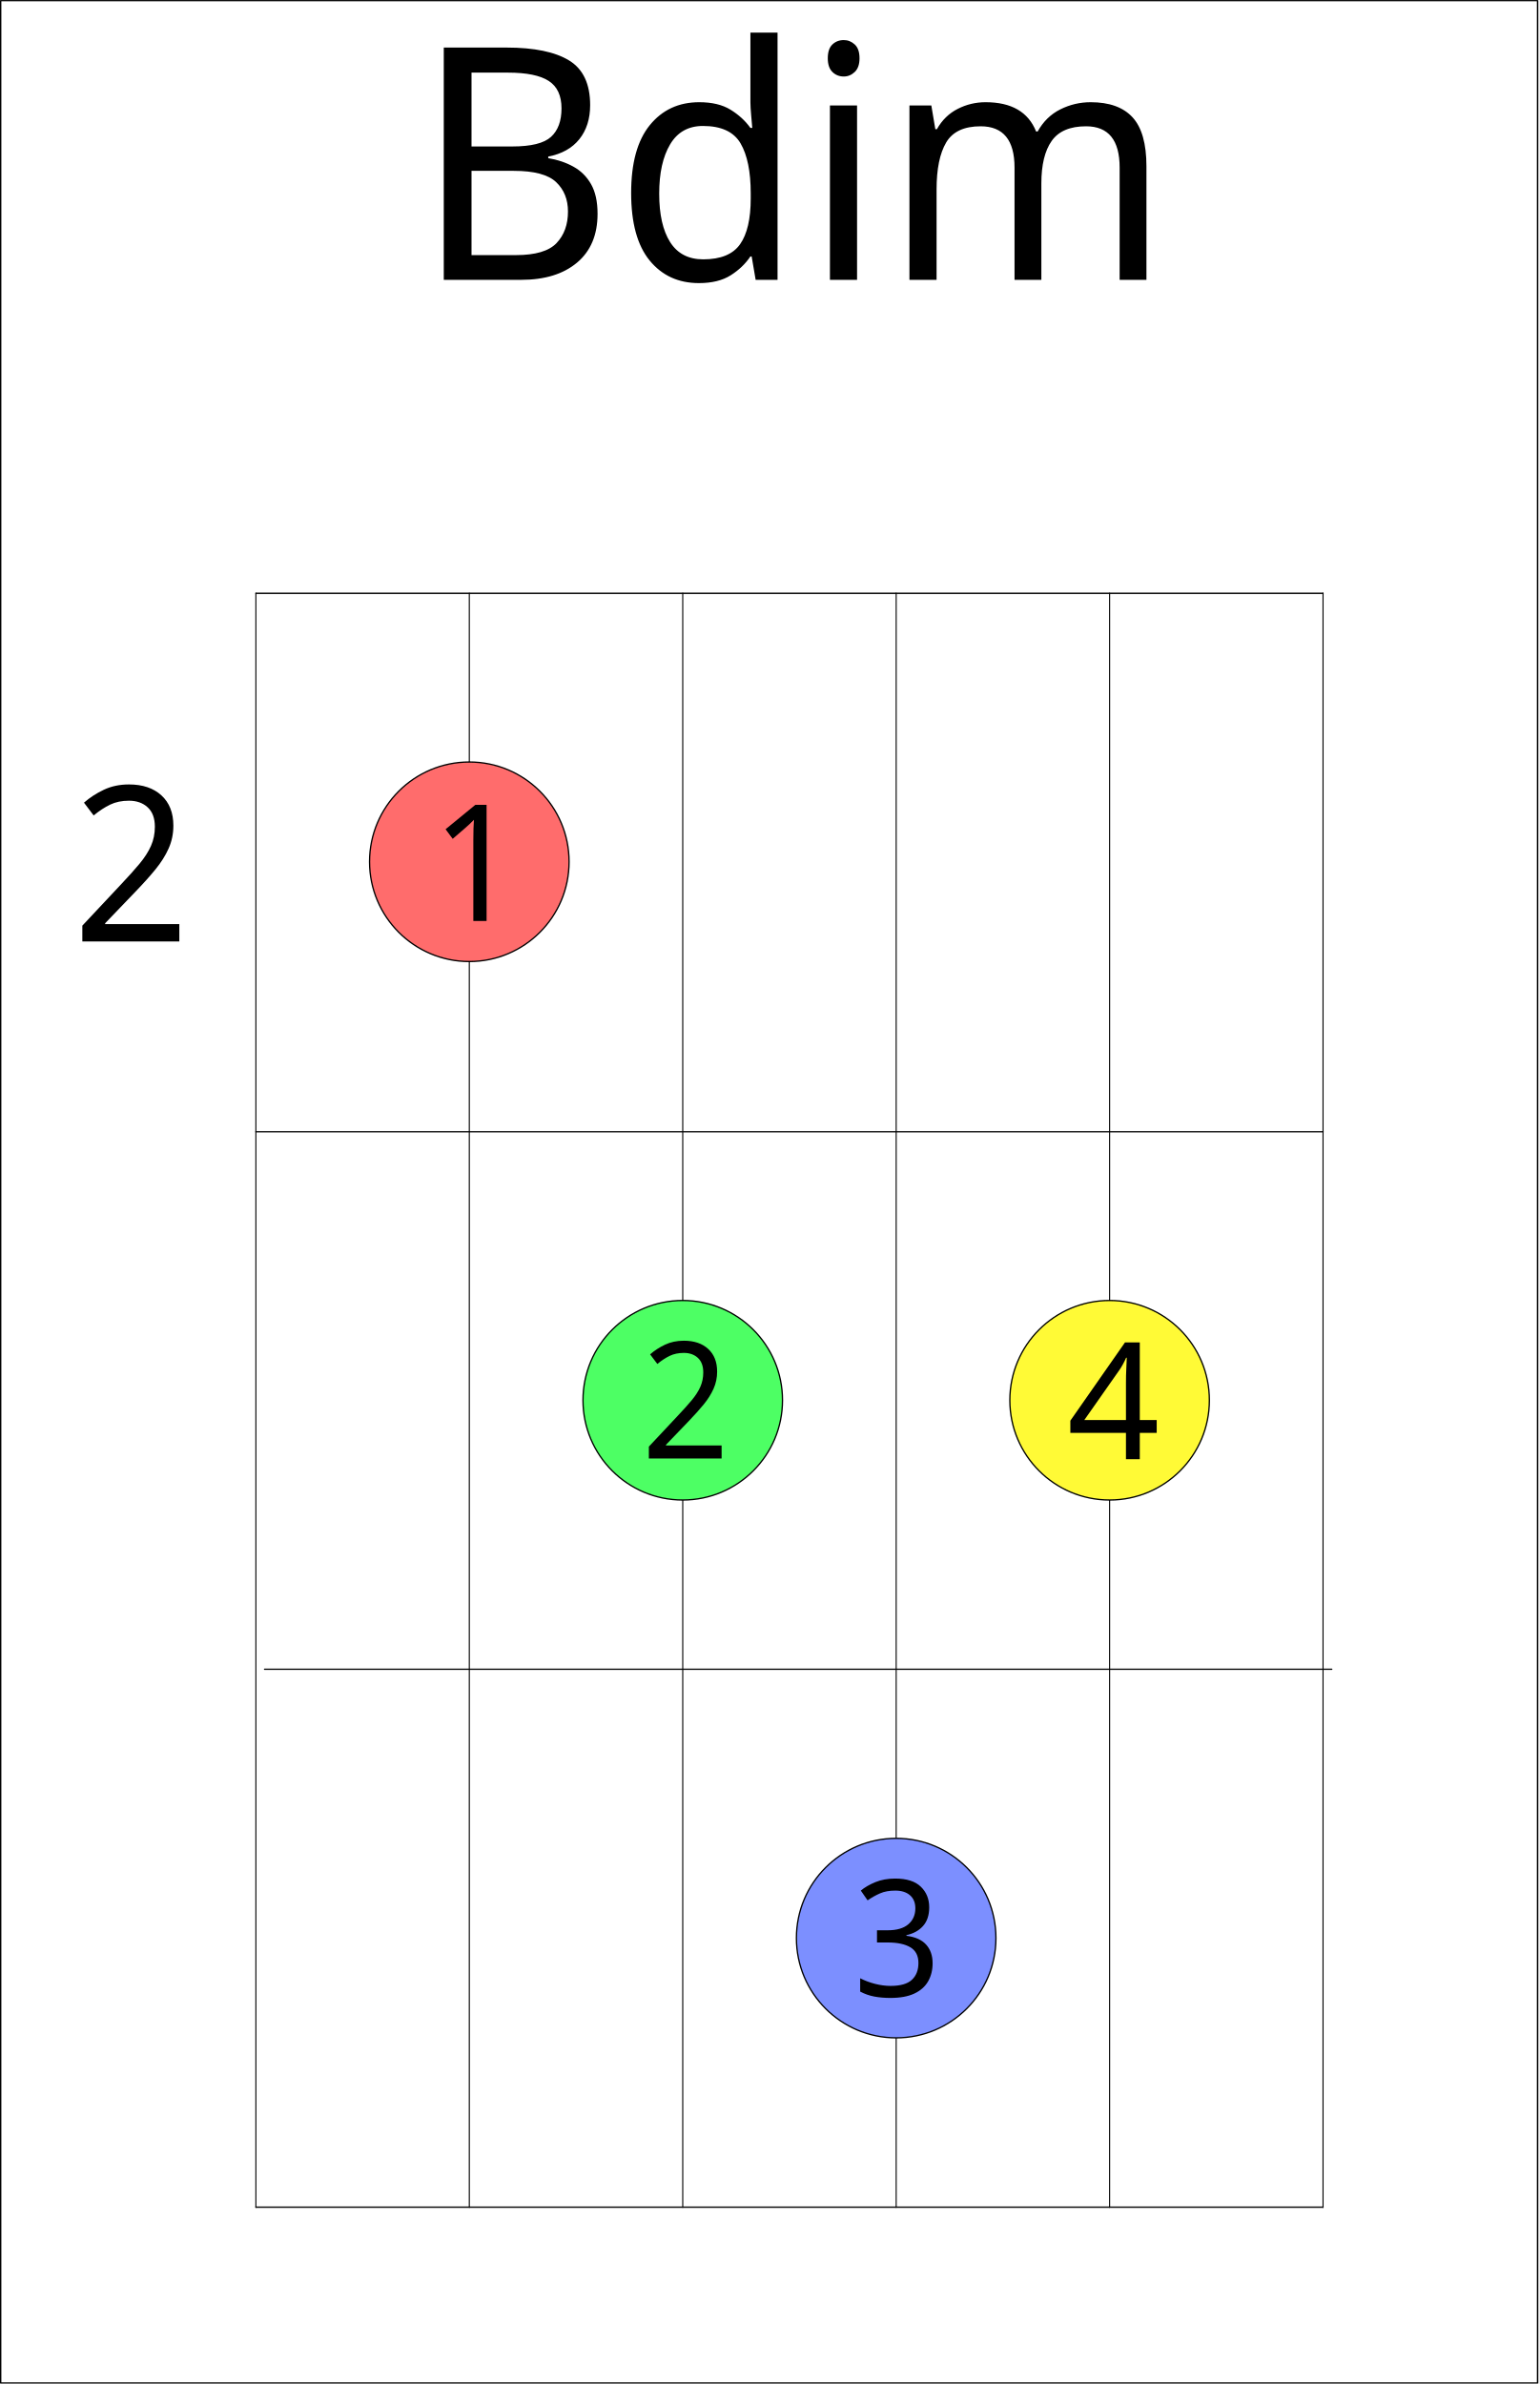
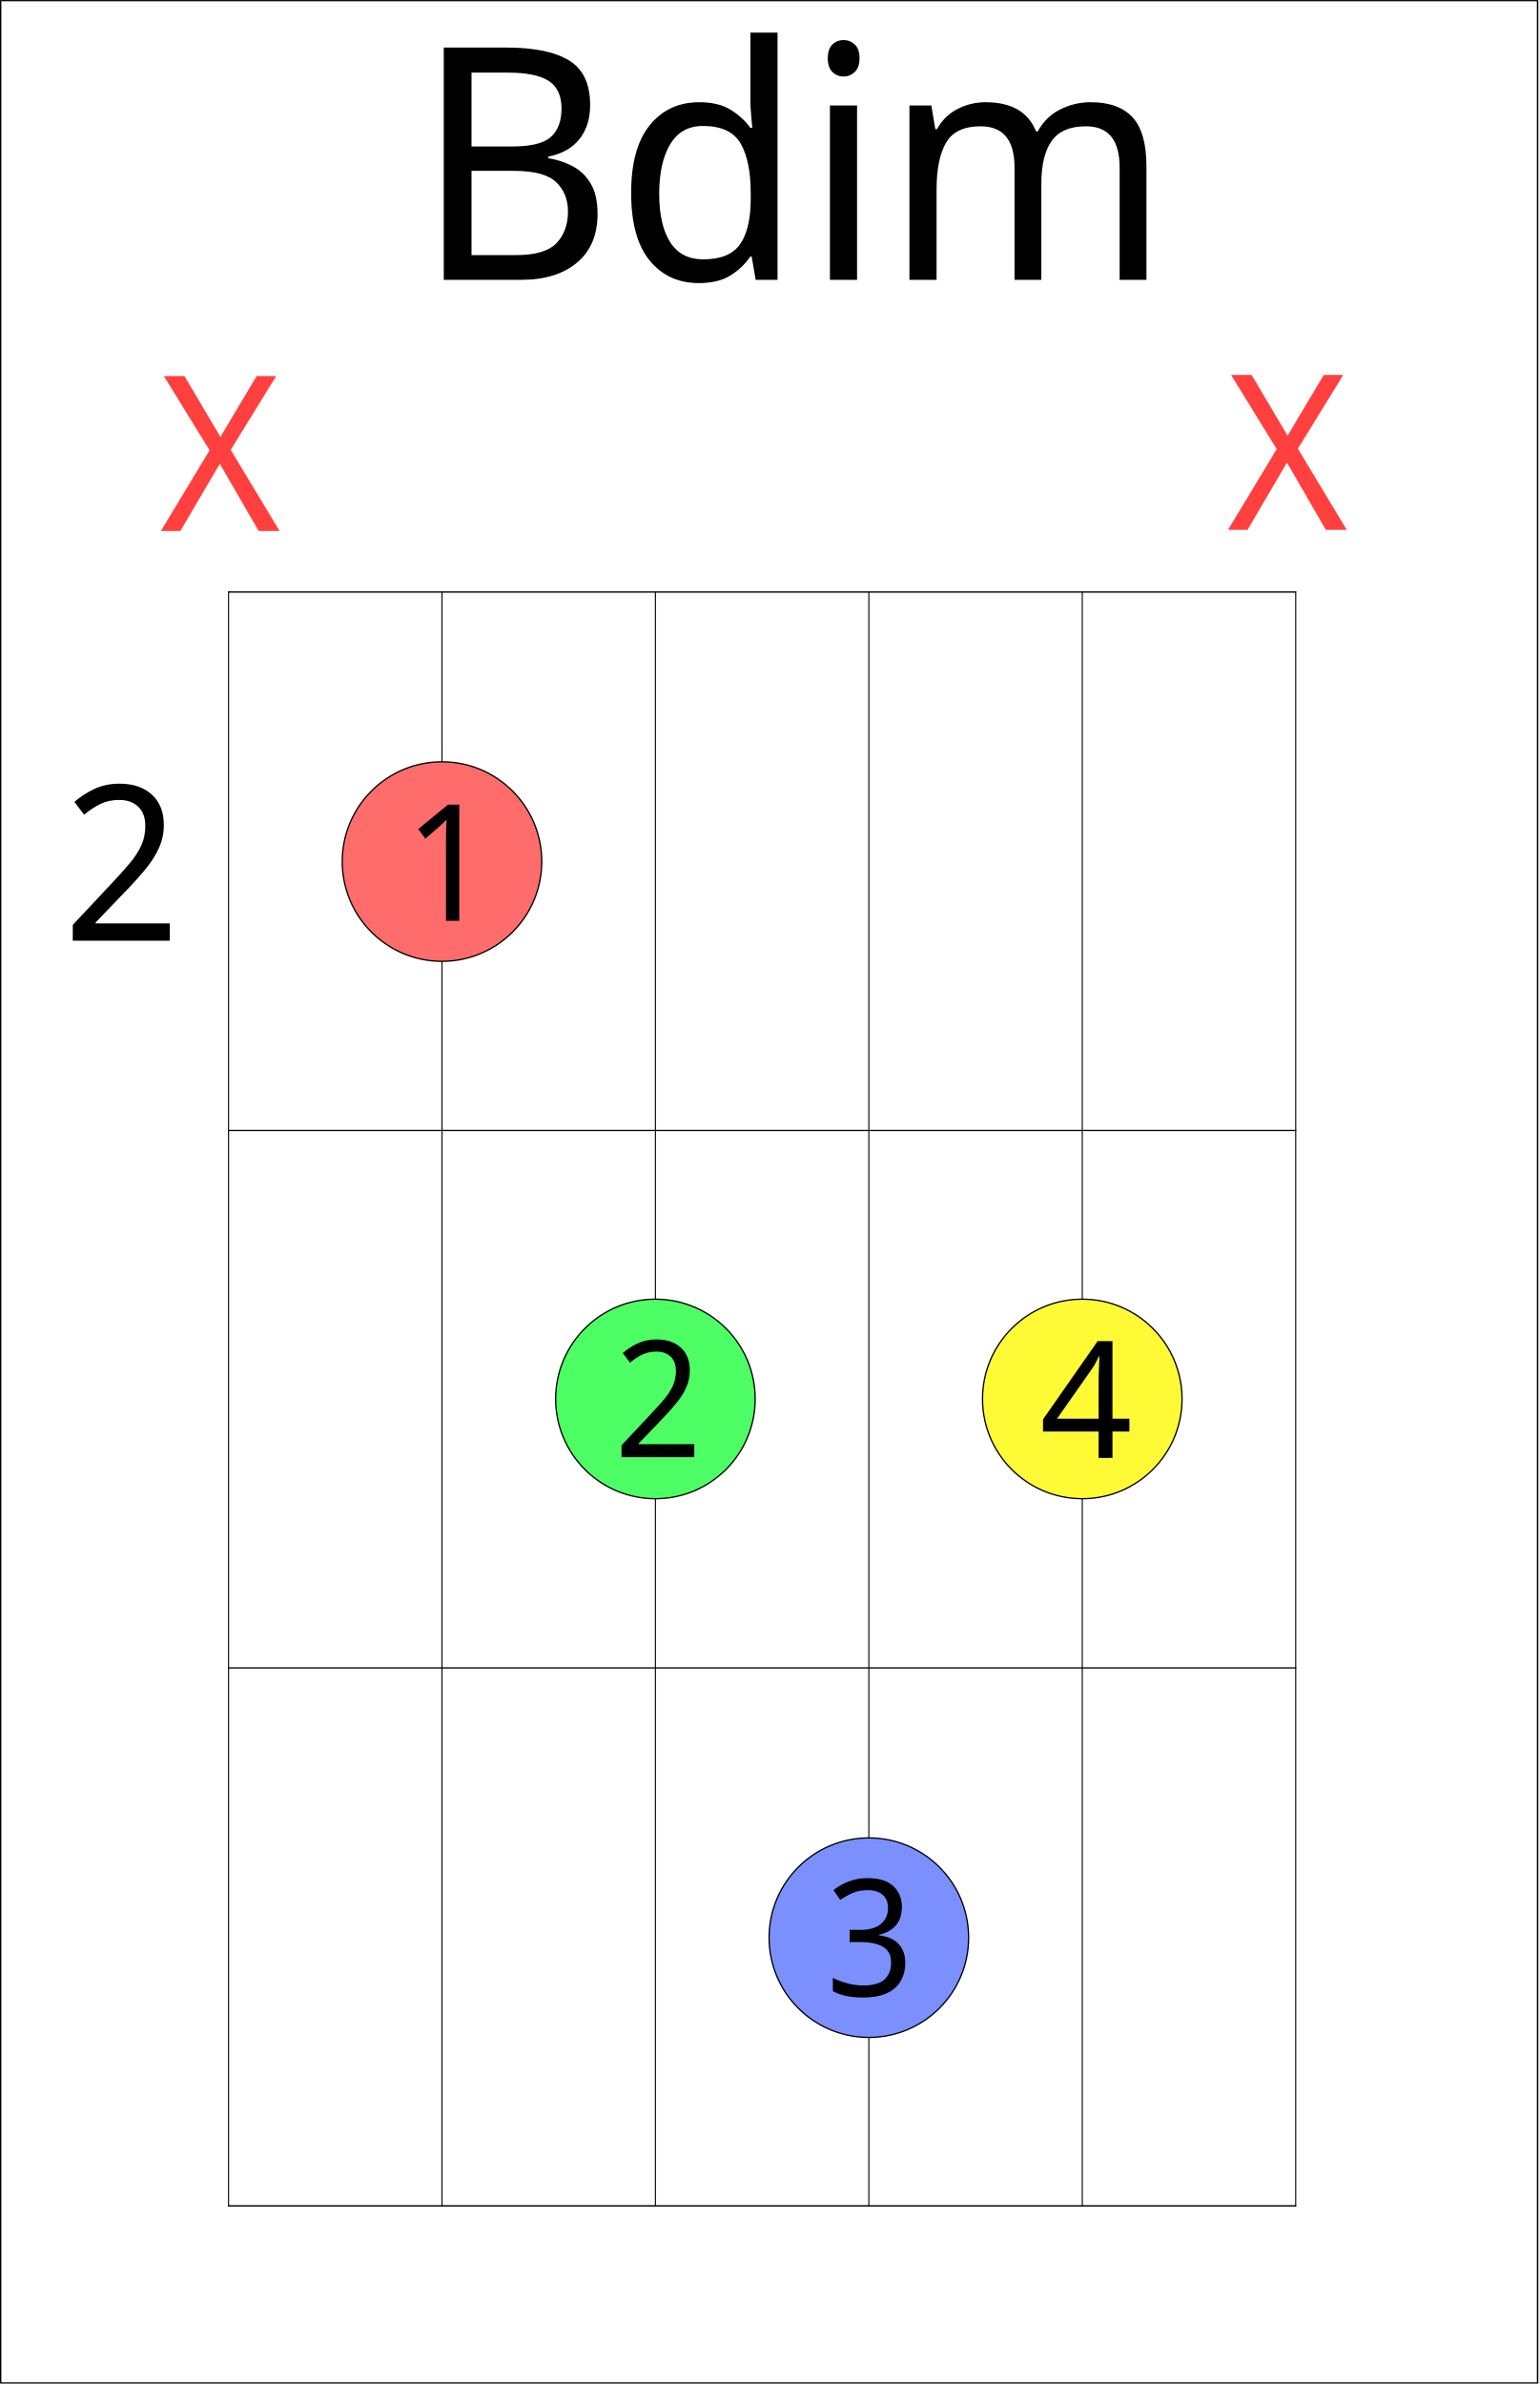
<svg xmlns="http://www.w3.org/2000/svg" width="100%" height="100%" viewBox="0 0 1183 1832" version="1.1" xml:space="preserve" style="fill-rule:evenodd;clip-rule:evenodd;stroke-linecap:round;stroke-linejoin:round;stroke-miterlimit:1.5;">
  <g transform="matrix(1,0,0,1,-1109.43,-324.3032)">
    <g transform="matrix(1.179599,0,0,0.996115,99.39017,294.4734)">
      <rect x="856.681" y="30.448" width="1001.275" height="1837.849" style="fill:white;stroke:black;stroke-width:0.92px;" />
    </g>
-     <g transform="matrix(1,0,0,1,-5.0066,157.829)">
+     <g transform="matrix(1,0,0,1,-12.35061,157.2444)">
      <g transform="matrix(0.94736,0,0,1,61.59659,0)">
        <g transform="matrix(166.6667,0,0,166.6667,1262.83,889.9569)">
                </g>
        <text x="1170.138px" y="889.957px" style="font-family:'MicrosoftSansSerif', 'Microsoft Sans Serif', sans-serif;font-size:166.667px;">2</text>
      </g>
    </g>
-     <g transform="matrix(0.681948,0,0,0.953327,651.722,334.2693)">
-       <path d="M959.535,467.82L959.535,1768.694" style="fill:none;stroke:black;stroke-width:1.21px;" />
+     <g>
+       <g transform="matrix(0.681948,0,0,0.953327,630.722,333.2693)">
+         <path d="M959.535,467.82L959.535,1768.694" style="fill:none;stroke:black;stroke-width:1.21px;" />
+       </g>
+       <g transform="matrix(0.681948,0,0,0.953327,794.7409,333.2693)">
+         <path d="M959.535,467.82L959.535,1768.694" style="fill:none;stroke:black;stroke-width:1.21px;" />
+       </g>
+       <g transform="matrix(0.681948,0,0,0.953327,958.7597,333.2693)">
+         <path d="M959.535,467.82L959.535,1768.694" style="fill:none;stroke:black;stroke-width:1.21px;" />
+       </g>
+       <g transform="matrix(0.681948,0,0,0.953327,1122.779,333.2693)">
+         <path d="M959.535,467.82L959.535,1768.694" style="fill:none;stroke:black;stroke-width:1.21px;" />
+       </g>
+       <g transform="matrix(0.991923,0,0,0.954545,333.2899,360.5904)">
+         <path d="M1786.306,872.051L959.535,872.051" style="fill:none;stroke:black;stroke-width:1.03px;" />
+       </g>
+       <g transform="matrix(0.991923,0,0,0.954545,333.2899,241.7936)">
+         <path d="M959.535,1429.21L1786.306,1429.21" style="fill:none;stroke:black;stroke-width:1.03px;" />
+       </g>
+       <g transform="matrix(0.681948,0,0,0.953327,1286.797,333.2693)">
+         <path d="M959.535,467.82L959.535,1768.694" style="fill:none;stroke:black;stroke-width:1.21px;" />
+       </g>
+       <g transform="matrix(0.681948,0,0,0.953327,1450.816,333.2693)">
+         <path d="M959.535,467.82L959.535,1768.694" style="fill:none;stroke:black;stroke-width:1.21px;" />
+       </g>
+       <g transform="matrix(0.852435,0,0,0.953327,467.1338,333.2693)">
+         <path d="M959.535,467.82L1921.595,467.82" style="fill:none;stroke:black;stroke-width:1.11px;" />
+       </g>
+       <g transform="matrix(0.852435,0,0,0.953327,467.1338,333.2693)">
+         <path d="M959.535,1768.694L1921.595,1768.694" style="fill:none;stroke:black;stroke-width:1.11px;" />
+       </g>
    </g>
-     <g transform="matrix(0.681948,0,0,0.953327,815.7409,334.2693)">
-       <path d="M959.535,467.82L959.535,1768.694" style="fill:none;stroke:black;stroke-width:1.21px;" />
-     </g>
-     <g transform="matrix(0.681948,0,0,0.953327,979.7597,334.2693)">
-       <path d="M959.535,467.82L959.535,1768.694" style="fill:none;stroke:black;stroke-width:1.21px;" />
-     </g>
-     <g transform="matrix(0.681948,0,0,0.953327,1143.779,334.2693)">
-       <path d="M959.535,467.82L959.535,1768.694" style="fill:none;stroke:black;stroke-width:1.21px;" />
-     </g>
-     <g transform="matrix(0.991923,0,0,0.954545,354.2899,361.5904)">
-       <path d="M1786.306,872.051L959.535,872.051" style="fill:none;stroke:black;stroke-width:1.03px;" />
-     </g>
-     <g transform="matrix(0.991923,0,0,0.954545,360.9674,242.7936)">
-       <path d="M959.535,1429.21L1786.306,1429.21" style="fill:none;stroke:black;stroke-width:1.03px;" />
-     </g>
-     <g transform="matrix(0.681948,0,0,0.953327,1307.797,334.2693)">
-       <path d="M959.535,467.82L959.535,1768.694" style="fill:none;stroke:black;stroke-width:1.21px;" />
-     </g>
-     <g transform="matrix(0.681948,0,0,0.953327,1471.816,334.2693)">
-       <path d="M959.535,467.82L959.535,1768.694" style="fill:none;stroke:black;stroke-width:1.21px;" />
-     </g>
-     <g transform="matrix(0.852435,0,0,0.953327,488.1338,334.2693)">
-       <path d="M959.535,467.82L1921.595,467.82" style="fill:none;stroke:black;stroke-width:1.11px;" />
-     </g>
-     <g transform="matrix(0.852435,0,0,0.953327,488.1338,334.2693)">
-       <path d="M959.535,1768.694L1921.595,1768.694" style="fill:none;stroke:black;stroke-width:1.11px;" />
-     </g>
-     <g transform="matrix(1,0,0,1,328.0377,-413.5954)">
+     <g transform="matrix(1,0,0,1,307.0377,-414.5954)">
      <g transform="matrix(1,0,0,1,-311.7752,500.6781)">
        <circle cx="1945.888" cy="1313.251" r="76.664" style="fill:rgb(255,250,54);stroke:black;stroke-width:1px;" />
      </g>
      <g transform="matrix(0.996115,0,0,0.996115,37.21701,1135.162)">
        <g transform="matrix(125.4875,0,0,125.4875,1639.98,726.9097)">
                </g>
        <text x="1570.19px" y="726.91px" style="font-family:'MicrosoftSansSerif', 'Microsoft Sans Serif', sans-serif;font-size:125.488px;">4</text>
      </g>
    </g>
-     <g transform="matrix(1,0,0,1,-328.0377,-0.00361)">
+     <g transform="matrix(1,0,0,1,-349.0377,-0.331469)">
      <g transform="matrix(1,0,0,1,180.2814,500.3977)">
        <circle cx="1945.888" cy="1313.251" r="76.664" style="fill:rgb(124,143,255);stroke:black;stroke-width:1px;" />
      </g>
      <g transform="matrix(0.943679,0,0,0.996115,611.4267,1134.302)">
        <g transform="matrix(125.4875,0,0,125.4875,1639.98,726.9097)">
                </g>
        <text x="1570.19px" y="726.91px" style="font-family:'MicrosoftSansSerif', 'Microsoft Sans Serif', sans-serif;font-size:125.488px;">3</text>
      </g>
    </g>
-     <g>
+     <g transform="matrix(1,0,0,1,-21,-1)">
      <g transform="matrix(1,0,0,1,-311.7752,87.08275)">
        <circle cx="1945.888" cy="1313.251" r="76.664" style="fill:rgb(77,255,100);stroke:black;stroke-width:1px;" />
      </g>
      <g transform="matrix(0.943679,0,0,0.996115,120.6423,720.9872)">
        <g transform="matrix(125.4875,0,0,125.4875,1639.98,726.9097)">
                </g>
        <text x="1570.19px" y="726.91px" style="font-family:'MicrosoftSansSerif', 'Microsoft Sans Serif', sans-serif;font-size:125.488px;">2</text>
      </g>
    </g>
-     <g transform="matrix(1,0,0,1,-164.0188,-0.584555)">
+     <g transform="matrix(1,0,0,1,-185.0188,-0.745276)">
      <g transform="matrix(1,0,0,1,-311.7752,-326.1342)">
        <circle cx="1945.888" cy="1313.251" r="76.664" style="fill:rgb(255,108,108);stroke:black;stroke-width:1px;" />
      </g>
      <g transform="matrix(1,0,0,1,-75.67513,62.23515)">
        <g transform="matrix(0.94736,0,0,1,88.4897,0)">
          <g transform="matrix(125,0,0,125,1750.54,970.3835)">
                    </g>
          <text x="1681.021px" y="970.384px" style="font-family:'MicrosoftSansSerif', 'Microsoft Sans Serif', sans-serif;font-size:125px;">1</text>
        </g>
      </g>
    </g>
    <g transform="matrix(0.943679,0,0,0.996115,594.0809,335.4191)">
      <g transform="matrix(250.9751,0,0,250.9751,1456.423,204.7234)">
            </g>
      <text x="883.151px" y="204.723px" style="font-family:'MicrosoftSansSerif', 'Microsoft Sans Serif', sans-serif;font-size:250.975px;">Bdim</text>
    </g>
+     <g transform="matrix(0.943679,0,0,0.996115,403.1025,304.2081)">
+       <g transform="matrix(167.3167,0,0,167.3167,990.4101,429.8032)">
+             </g>
+       <text x="878.811px" y="429.803px" style="font-family:'MicrosoftSansSerif', 'Microsoft Sans Serif', sans-serif;font-size:167.317px;fill:rgb(255,64,63);">X</text>
+     </g>
+     <g transform="matrix(0.943679,0,0,0.996115,1223.197,303.3075)">
+       <g transform="matrix(167.3167,0,0,167.3167,990.4101,429.8032)">
+             </g>
+       <text x="878.811px" y="429.803px" style="font-family:'MicrosoftSansSerif', 'Microsoft Sans Serif', sans-serif;font-size:167.317px;fill:rgb(255,64,63);">X</text>
+     </g>
  </g>
</svg>
